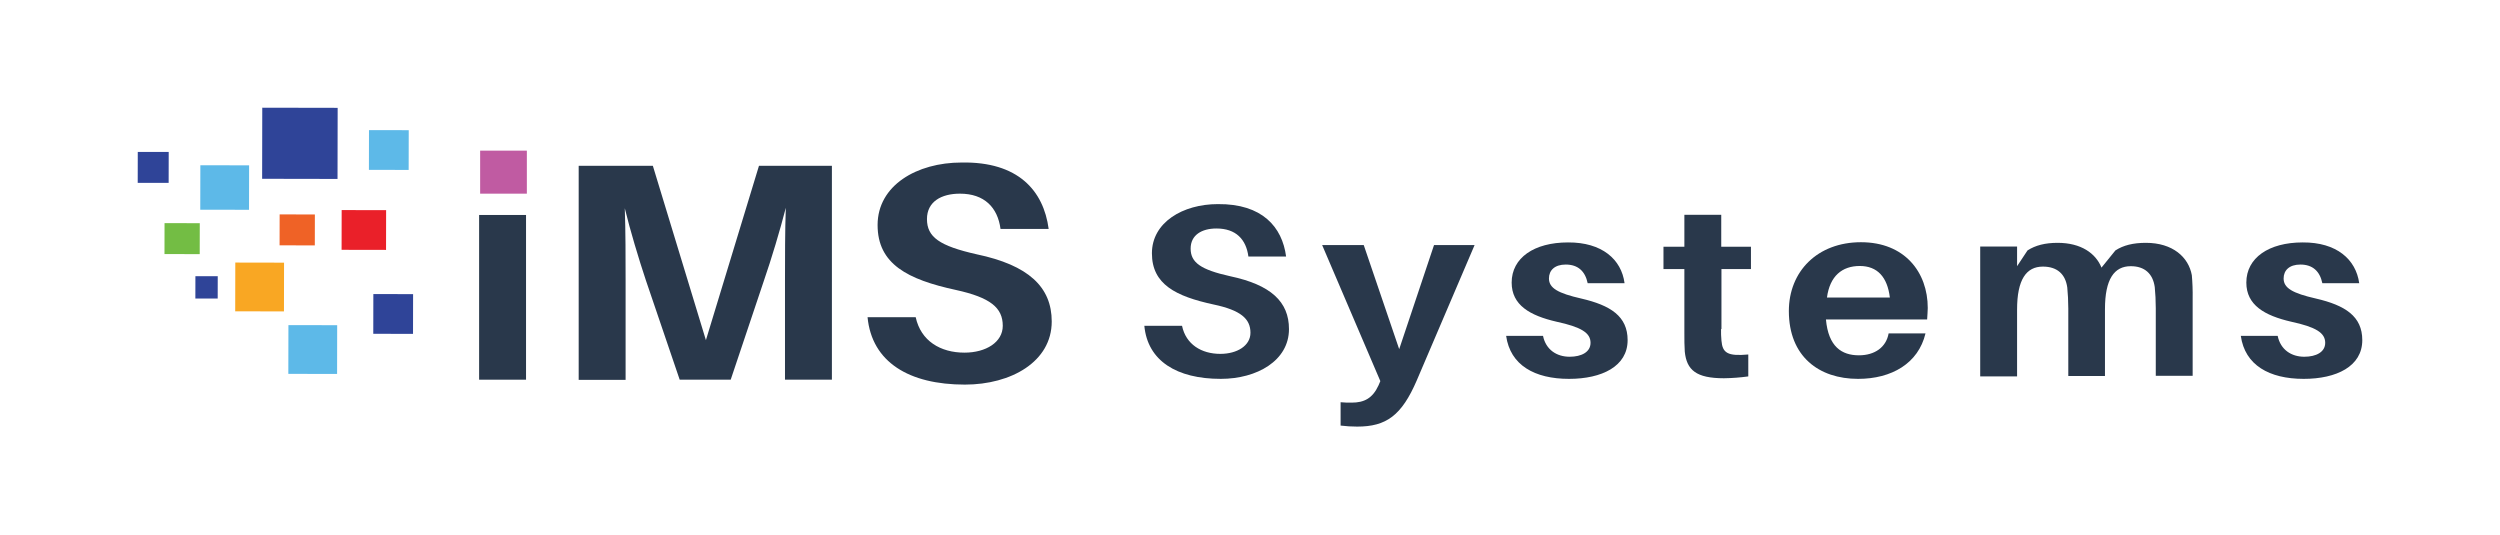
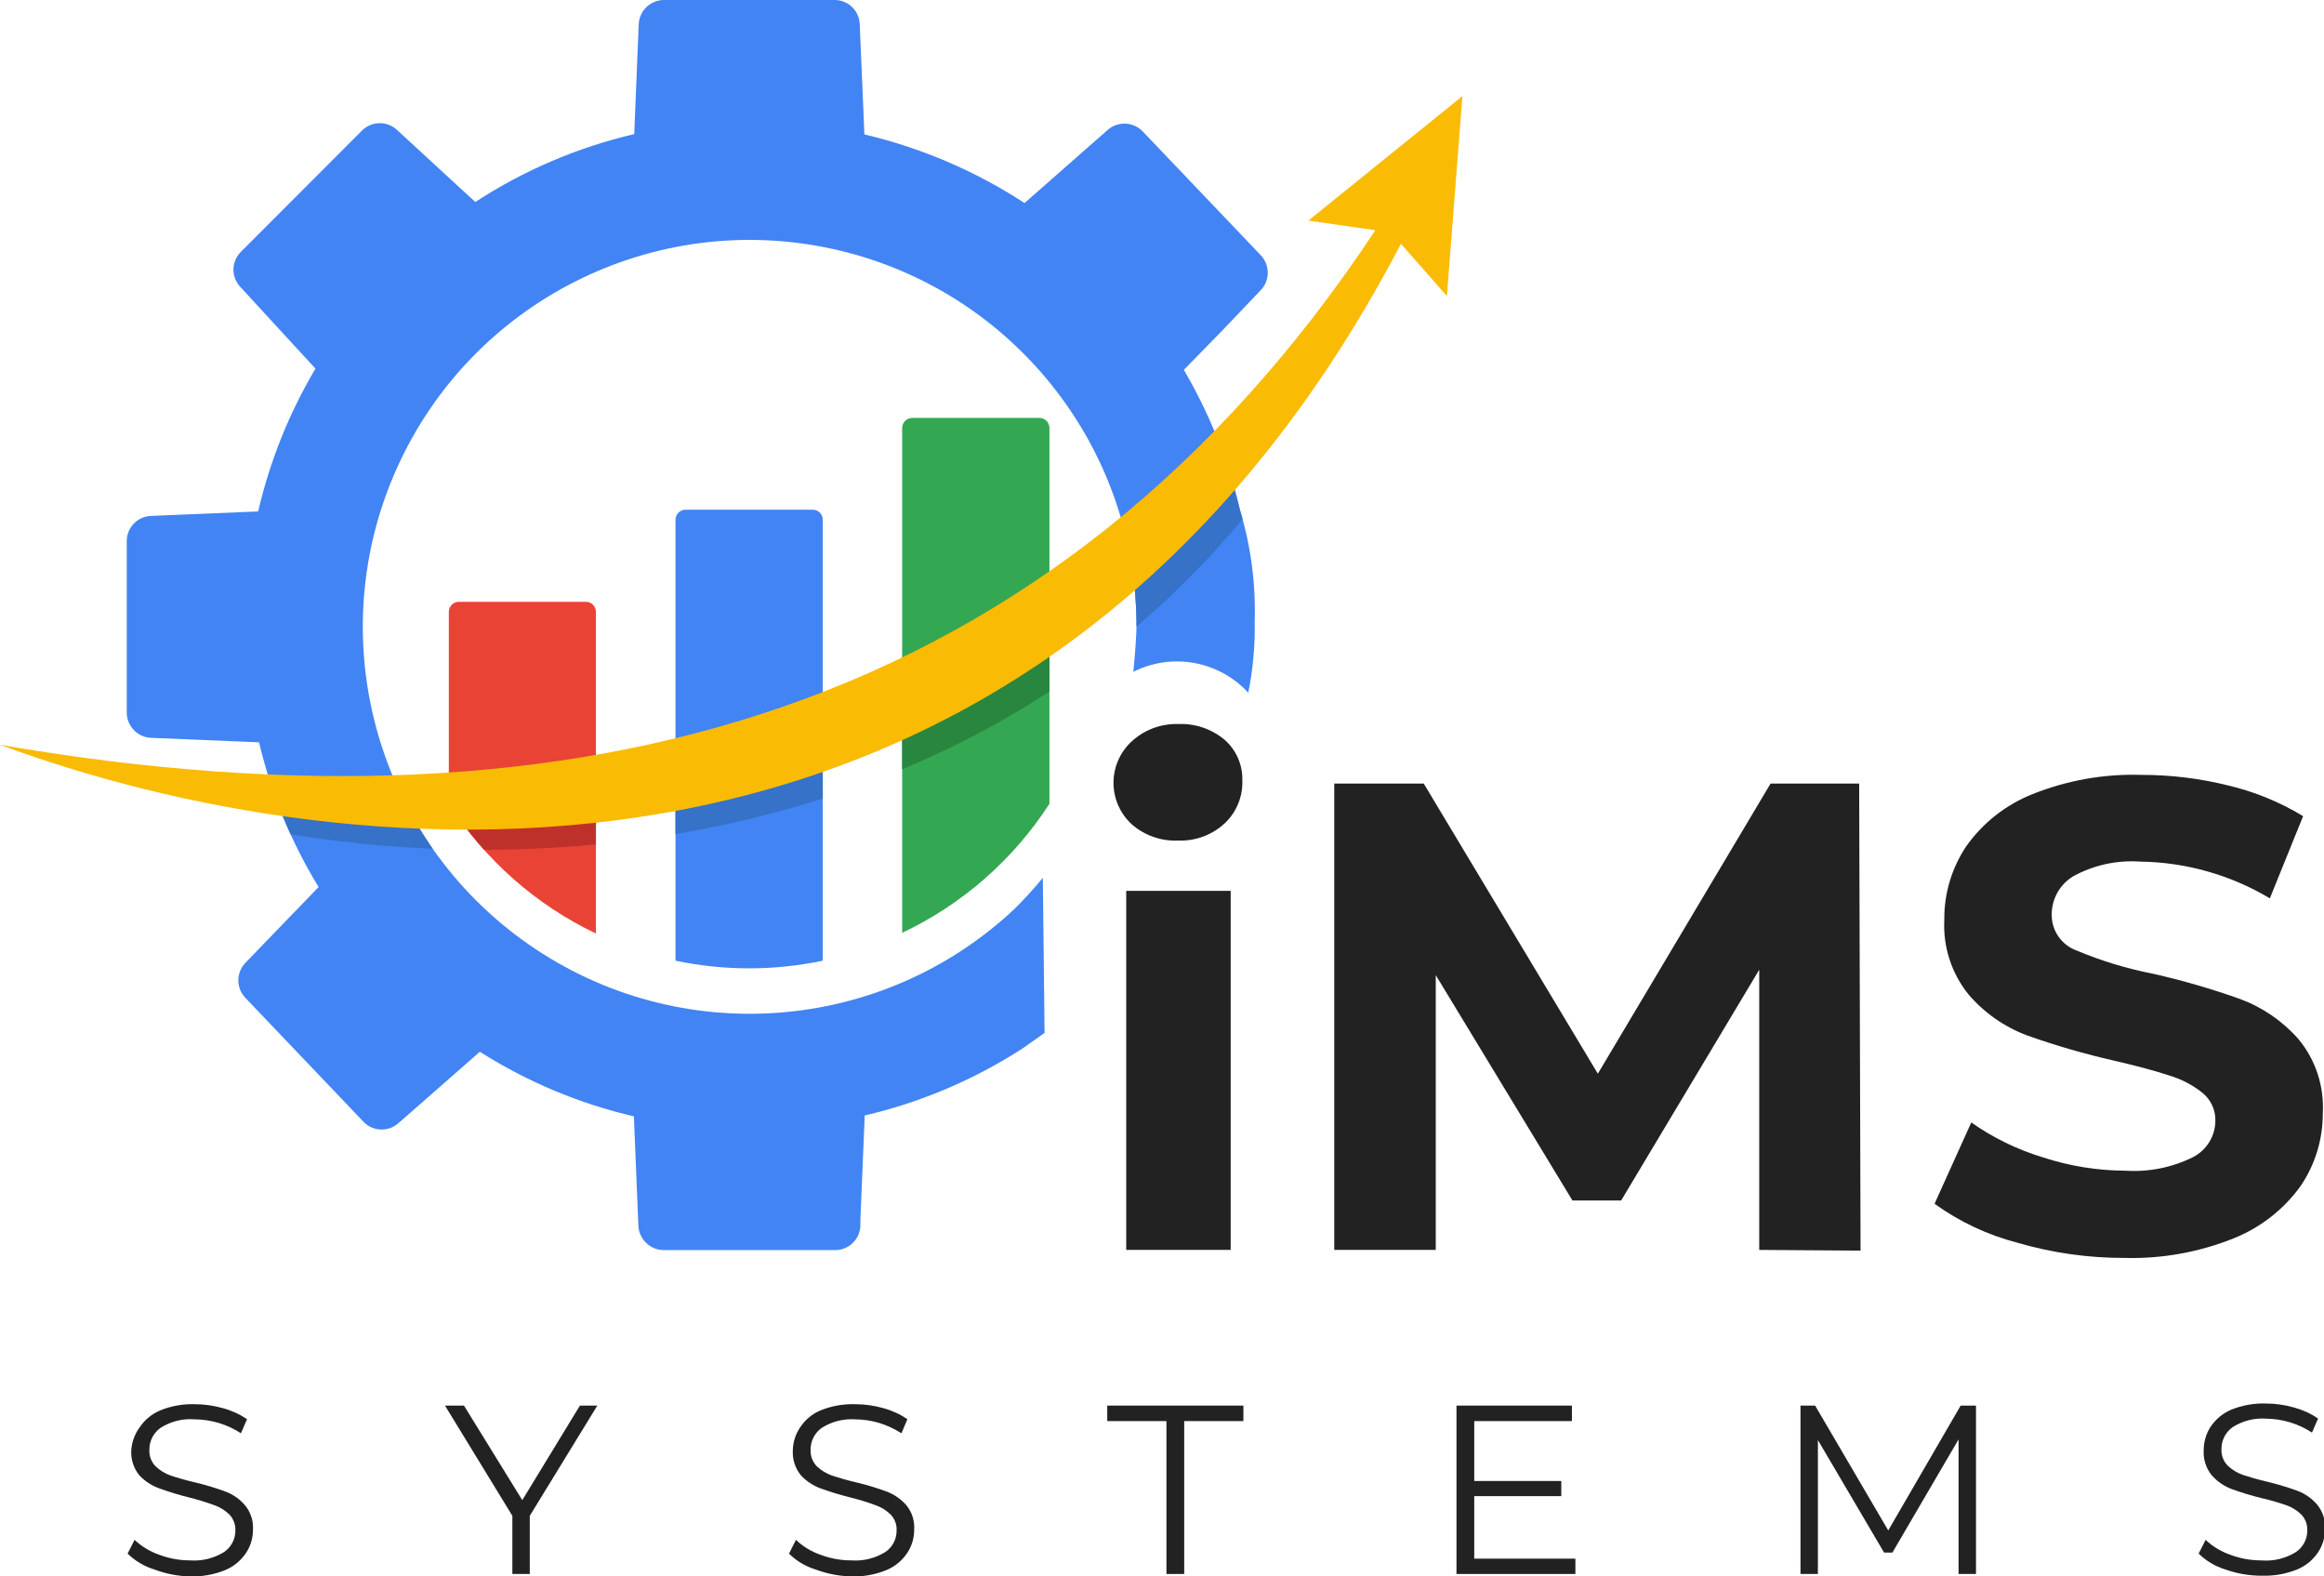
- <svg xmlns="http://www.w3.org/2000/svg" width="2261" height="483" viewBox="0 0 2261 483">
-   <g id="Group_69" data-name="Group 69" transform="translate(3874 -3707.776)">
-     <rect id="Rectangle_22" data-name="Rectangle 22" width="2261" height="483" transform="translate(-3874 3707.776)" fill="none" />
-     <g id="XMLID_126_" transform="translate(-3749.453 3805.18)">
-       <g id="XMLID_130_">
-         <g id="XMLID_162_">
-           <g id="XMLID_163_">
-             <rect id="XMLID_174_" width="44.098" height="44.098" transform="translate(180.398 196.703) rotate(90.107)" fill="#5db9e8" />
-             <rect id="XMLID_173_" width="44.098" height="44.098" transform="translate(132.352 140.137) rotate(90.107)" fill="#f9a723" />
-             <rect id="XMLID_172_" width="40.207" height="44.098" transform="translate(100.747 52.126) rotate(90.107)" fill="#5db9e8" />
-             <rect id="XMLID_171_" width="35.945" height="40.207" transform="translate(224.662 92.663) rotate(90.107)" fill="#ea2029" />
-             <rect id="XMLID_170_" width="35.945" height="35.945" transform="translate(249.054 168.606) rotate(90.107)" fill="#2f4498" />
-             <rect id="XMLID_169_" width="35.945" height="35.945" transform="translate(245.112 20.332) rotate(90.107)" fill="#5db9e8" />
-             <rect id="XMLID_168_" width="64.294" height="68.185" transform="translate(180.831 0.128) rotate(90.107)" fill="#2f4498" />
-             <rect id="XMLID_167_" width="27.978" height="31.869" transform="translate(56.132 104.451) rotate(90.107)" fill="#73bd44" />
-             <rect id="XMLID_166_" width="27.978" height="31.869" transform="translate(160.225 96.561) rotate(90.107)" fill="#ef6226" />
-             <rect id="XMLID_165_" width="27.978" height="27.978" transform="translate(28.03 40.028) rotate(90.107)" fill="#2f4498" />
-             <rect id="XMLID_164_" width="20.196" height="20.196" transform="translate(72.374 152.419) rotate(90.107)" fill="#2f4498" />
-           </g>
-         </g>
-         <g id="XMLID_131_" transform="translate(308.768 49.56)">
-           <g id="XMLID_124_">
-             <g id="XMLID_139_">
-               <path id="XMLID_142_" d="M336.2,519.469V370.5h42.43V519.469Z" transform="translate(-336.2 -323.043)" fill="#29384b" />
-               <path id="XMLID_141_" d="M613.812,539.937h-42.43V450.63c0-20.2,0-46.136.741-66.147-5.188,20.2-12.97,46.136-19.825,65.961l-30.016,89.493H476.145l-30.572-89.863c-6.485-19.455-14.267-45.395-19.084-65.22.741,20.2.741,45.765.741,65.961v89.307H384.8V346.5h67.073l47.989,157.677L547.85,346.5h65.961Z" transform="translate(-294.752 -343.512)" fill="#29384b" />
-               <path id="XMLID_140_" d="M689.592,404.943H646.05c-2.594-19.455-14.638-31.869-36.686-31.869-16.861,0-29.831,7.226-29.831,22.975,0,16.305,11.3,24.272,45.024,31.869,46.692,9.82,67.814,29.46,67.814,60.773,0,36.316-36.686,57.068-78.561,57.068-50.583,0-84.119-20.381-88.01-60.959h43.542c4.632,21.493,22.419,32.054,44.1,32.054,19.455,0,34.648-9.45,34.648-24.272,0-16.3-11.117-25.569-42.43-32.425-43.542-9.449-70.779-23.346-70.779-58.735,0-35.76,35.389-56.512,75.967-56.512C661.984,343.985,684.96,370.3,689.592,404.943Z" transform="translate(-174.5 -344.887)" fill="#29384b" />
+ <svg xmlns="http://www.w3.org/2000/svg" viewBox="0 0 133.49 90.48">
+   <defs>
+     <style>.cls-1{fill:none;}.cls-2{fill:#4284f3;}.cls-3{fill:#e94335;}.cls-4{fill:#34a753;}.cls-5{clip-path:url(#clip-path);}.cls-6{fill:#3572c8;}.cls-7{clip-path:url(#clip-path-2);}.cls-8{fill:#be312b;}.cls-9{clip-path:url(#clip-path-3);}.cls-10{clip-path:url(#clip-path-4);}.cls-11{fill:#29863f;}.cls-12{fill:#fabb05;}.cls-13{fill:#222;}</style>
+     <clipPath id="clip-path">
+       <path class="cls-1" d="M70.19,19,68,21.24a29.09,29.09,0,0,1,3.21,8,20.1,20.1,0,0,1,.86,6.46,18.79,18.79,0,0,1-.37,4.08,5.57,5.57,0,0,0-6.6-1.2c.08-.84.19-2.08.18-2.88a22.22,22.22,0,1,0-7,16.49,23.06,23.06,0,0,0,1.62-1.78L60,59.32c-.36.24-.84.6-1.28.9a28.78,28.78,0,0,1-9.05,3.84l-.25,6,0,.37a1.45,1.45,0,0,1-1.44,1.36H38.12a1.47,1.47,0,0,1-1.45-1.36l-.26-6.32a28.66,28.66,0,0,1-8.85-3.71L23.46,64l-.6.52a1.44,1.44,0,0,1-2-.12l-6.77-7.1a1.45,1.45,0,0,1,0-2l4.21-4.36a28.52,28.52,0,0,1-3.42-8.31l-6.25-.26a1.46,1.46,0,0,1-1.35-1.45V31.08a1.45,1.45,0,0,1,1.35-1.45l6.2-.26a28.82,28.82,0,0,1,3.29-8.2l-4.34-4.72a1.44,1.44,0,0,1,.07-2l6.93-6.94a1.45,1.45,0,0,1,2-.07l4.52,4.16a28.68,28.68,0,0,1,9.13-3.9l.26-6.37A1.46,1.46,0,0,1,38.12,0h9.82a1.44,1.44,0,0,1,1.44,1.35l.18,4.2.09,2.17a29,29,0,0,1,9.2,3.94l3.24-2.85,1.56-1.37a1.46,1.46,0,0,1,2,.12l6.77,7.1a1.45,1.45,0,0,1,0,2Z" />
+     </clipPath>
+     <clipPath id="clip-path-2">
+       <path class="cls-1" d="M33.66,34.56H26.35a.58.58,0,0,0-.57.58v11a20.49,20.49,0,0,0,8.45,7.47V35.14A.58.58,0,0,0,33.66,34.56Z" />
+     </clipPath>
+     <clipPath id="clip-path-3">
+       <path class="cls-1" d="M46.68,29.27h-7.3a.58.58,0,0,0-.58.58V55.17a20.55,20.55,0,0,0,8.46,0V29.85A.58.58,0,0,0,46.68,29.27Z" />
+     </clipPath>
+     <clipPath id="clip-path-4">
+       <path class="cls-1" d="M60.28,46.16V24.61A.58.58,0,0,0,59.7,24H52.4a.58.58,0,0,0-.58.57v29A20.52,20.52,0,0,0,60.28,46.16Z" />
+     </clipPath>
+   </defs>
+   <g id="Layer_2" data-name="Layer 2">
+     <g id="Layer_1-2" data-name="Layer 1">
+       <g id="RGB_Digital_Version_logo" data-name="RGB Digital Version logo">
+         <g id="Logo_1" data-name="Logo 1">
+           <g id="IMS">
+             <g id="Icon">
+               <path class="cls-2" d="M70.19,19,68,21.24a29.09,29.09,0,0,1,3.21,8,20.1,20.1,0,0,1,.86,6.46,18.79,18.79,0,0,1-.37,4.08,5.57,5.57,0,0,0-6.6-1.2c.08-.84.19-2.08.18-2.88a22.22,22.22,0,1,0-7,16.49,23.06,23.06,0,0,0,1.62-1.78L60,59.32c-.36.24-.84.6-1.28.9a28.78,28.78,0,0,1-9.05,3.84l-.25,6,0,.37a1.45,1.45,0,0,1-1.44,1.36H38.12a1.47,1.47,0,0,1-1.45-1.36l-.26-6.32a28.66,28.66,0,0,1-8.85-3.71L23.46,64l-.6.52a1.44,1.44,0,0,1-2-.12l-6.77-7.1a1.45,1.45,0,0,1,0-2l4.21-4.36a28.52,28.52,0,0,1-3.42-8.31l-6.25-.26a1.46,1.46,0,0,1-1.35-1.45V31.08a1.45,1.45,0,0,1,1.35-1.45l6.2-.26a28.82,28.82,0,0,1,3.29-8.2l-4.34-4.72a1.44,1.44,0,0,1,.07-2l6.93-6.94a1.45,1.45,0,0,1,2-.07l4.52,4.16a28.68,28.68,0,0,1,9.13-3.9l.26-6.37A1.46,1.46,0,0,1,38.12,0h9.82a1.44,1.44,0,0,1,1.44,1.35l.18,4.2.09,2.17a29,29,0,0,1,9.2,3.94l3.24-2.85,1.56-1.37a1.46,1.46,0,0,1,2,.12l6.77,7.1a1.45,1.45,0,0,1,0,2Z" />
+               <path class="cls-3" d="M33.66,34.56H26.35a.58.58,0,0,0-.57.58v11a20.49,20.49,0,0,0,8.45,7.47V35.14A.58.58,0,0,0,33.66,34.56Z" />
+               <path class="cls-2" d="M46.68,29.27h-7.3a.58.58,0,0,0-.58.58V55.17a20.55,20.55,0,0,0,8.46,0V29.85A.58.58,0,0,0,46.68,29.27Z" />
+               <path class="cls-4" d="M60.28,46.16V24.61A.58.58,0,0,0,59.7,24H52.4a.58.58,0,0,0-.58.57v29A20.52,20.52,0,0,0,60.28,46.16Z" />
+               <g class="cls-5">
+                 <path class="cls-6" d="M1.79,43.46c32.27,8,60.4-1.82,78.71-29.5h0C65.49,53.11,22.11,53.11,1.79,43.46Z" />
+               </g>
+               <g class="cls-7">
+                 <path class="cls-8" d="M1.79,43.46c32.27,8,60.4-1.82,78.71-29.5h0C65.49,53.11,22.11,53.11,1.79,43.46Z" />
+               </g>
+               <g class="cls-9">
+                 <path class="cls-6" d="M1.79,43.46c32.27,8,60.4-1.82,78.71-29.5h0C65.49,53.11,22.11,53.11,1.79,43.46Z" />
+               </g>
+               <g class="cls-10">
+                 <path class="cls-11" d="M1.79,43.46c32.27,8,60.4-1.82,78.71-29.5h0C65.49,53.11,22.11,53.11,1.79,43.46Z" />
+               </g>
+               <path class="cls-12" d="M0,42.77c33.3,5.76,60.68-1.87,79-29.55l-3.85-.55L84,5.52,83.11,17l-2.64-3C59.14,54.79,19.66,50.06,0,42.77Z" />
            </g>
-             <g id="XMLID_125_" transform="translate(601.619 37.632)">
-               <path id="XMLID_138_" d="M789.117,412.635H755.024c-2.038-15.564-11.3-25.384-28.9-25.384-13.341,0-23.346,5.929-23.346,18.158,0,12.6,9.079,19.084,35.76,25.013,36.686,7.782,53.177,22.975,53.177,47.8,0,28.534-28.9,45.024-61.7,45.024-39.836,0-66.147-16.3-69.111-47.989h34.092c3.521,16.861,17.6,25.384,34.648,25.384,15.193,0,27.237-7.411,27.237-19.084,0-12.6-8.708-20.381-33.351-25.569-34.092-7.411-55.771-18.158-55.771-46.321,0-27.978,27.978-44.468,59.662-44.468C767.439,364.832,785.6,385.769,789.117,412.635Z" transform="translate(-660.9 -365.197)" fill="#29384b" />
-               <path id="XMLID_137_" d="M833.3,507.488c-13.711,31.869-27.607,41.874-53.918,41.874a120.665,120.665,0,0,1-15.008-.927V527.313a88.641,88.641,0,0,0,10.005.371c11.3,0,18.9-3.891,24.272-15.564l1.668-3.891L747.7,385.2h37.613l32.054,94.125,31.5-94.125h36.686Z" transform="translate(-586.873 -348.138)" fill="#29384b" />
-               <path id="XMLID_136_" d="M944.595,420.772H911.243c-2.223-10.746-8.708-16.861-19.825-16.861-10.005,0-15.193,5.188-15.193,12.6,0,8.708,8.153,13.341,29.275,18.158,26.31,6.114,41.874,15.935,41.874,37.613,0,23.716-23.346,35.019-52.991,35.019-31.128,0-53.177-12.414-56.882-38.91h33.351c2.594,12.6,12.414,18.9,24.087,18.9,10.747,0,18.9-4.261,18.9-12.6,0-9.079-8.523-14.267-30.757-19.084C858.993,450.047,842.5,440.6,842.5,420.217c0-22.419,20.381-36.316,50.953-36.316C924.213,383.715,941.815,399.279,944.595,420.772Z" transform="translate(-510.287 -349.248)" fill="#29384b" />
-               <path id="XMLID_135_" d="M966.365,473.789a90.405,90.405,0,0,0,.37,10.376c.927,11.3,5.559,14.267,24.272,12.6V516.59a176.617,176.617,0,0,1-22.049,1.667c-25.013,0-33.722-7.411-35.389-24.087-.371-5.188-.371-10.376-.371-16.861V419.5H914.3V399.3h18.9V370.4H966.55v28.9h26.866v20.2H966.735v54.288Z" transform="translate(-444.789 -360.76)" fill="#29384b" />
-               <path id="XMLID_132_" d="M1100.567,453.652h-91.531c2.224,24.643,14.267,32.425,29.831,32.425,14.267,0,24.643-7.226,26.866-19.826h33.351c-6.485,27.237-30.757,41.133-60.959,41.133-35.389,0-62.626-20.2-62.626-61.329,0-35.945,25.94-62.256,65.22-62.256,39.651,0,60.4,27.237,60.4,59.476C1100.938,446.056,1100.938,449.761,1100.567,453.652Zm-90.6-19.826h56.882c-2.224-18.528-11.3-28.534-27.237-28.534S1012.557,414.372,1009.963,433.827Z" transform="translate(-392.594 -349.332)" fill="#29384b" />
-               <path id="XMLID_129_" d="M1261.04,434.127V504.35h-33.351V443.206c0-6.856-.371-13.341-.926-19.084-1.668-12.043-9.079-18.9-21.678-18.9-15.008,0-23.346,11.673-23.346,38.91v60.4h-33.166V443.576c0-6.856-.37-13.34-.927-19.084-1.667-12.043-9.079-18.9-22.049-18.9-15.008,0-23.346,11.673-23.346,38.91v60.4H1068.9V387.435h33.351v17.787l9.45-14.267c7.226-4.632,15.934-6.856,27.237-6.856,21.122,0,34.463,9.45,39.651,22.419l12.6-15.564c7.226-4.632,15.935-6.856,27.607-6.856,24.272,0,38.539,12.97,41.5,29.275A198.651,198.651,0,0,1,1261.04,434.127Z" transform="translate(-312.939 -349.076)" fill="#29384b" />
-               <path id="XMLID_128_" d="M1303.194,420.772h-33.351c-2.223-10.746-8.708-16.861-19.825-16.861-10.005,0-15.193,5.188-15.193,12.6,0,8.708,8.152,13.341,29.275,18.158,26.31,6.114,41.874,15.935,41.874,37.613,0,23.716-23.346,35.019-52.991,35.019-31.128,0-53.177-12.414-56.882-38.91h33.351c2.594,12.6,12.414,18.9,24.087,18.9,10.747,0,18.9-4.261,18.9-12.6,0-9.079-8.523-14.267-30.757-19.084-24.087-5.558-40.577-15.008-40.577-35.389,0-22.419,20.381-36.316,50.953-36.316C1282.813,383.715,1300.23,399.279,1303.194,420.772Z" transform="translate(-204.456 -349.248)" fill="#29384b" />
-             </g>
+             <path class="cls-13" d="M65,47.33a3.23,3.23,0,0,1,0-4.75,3.78,3.78,0,0,1,2.68-1,3.89,3.89,0,0,1,2.68.92,3,3,0,0,1,1,2.3,3.24,3.24,0,0,1-1,2.47,3.71,3.71,0,0,1-2.68,1A3.78,3.78,0,0,1,65,47.33Zm-.31,3.83h6V71.78h-6Z" />
+             <path class="cls-13" d="M101.05,71.78l0-16.09L93.12,68.94h-2.8L82.47,56V71.78H76.64V45h5.14l10,16.66L101.7,45h5.09l.08,26.82Z" />
+             <path class="cls-13" d="M115.89,71.37a14.31,14.31,0,0,1-4.77-2.24l2.11-4.67a14.41,14.41,0,0,0,4.1,2,15.42,15.42,0,0,0,4.75.77,7.63,7.63,0,0,0,3.91-.79,2.37,2.37,0,0,0,1.26-2.09,2,2,0,0,0-.74-1.59,5.62,5.62,0,0,0-1.92-1c-.78-.26-1.83-.54-3.16-.85a43.9,43.9,0,0,1-5-1.45,8.23,8.23,0,0,1-3.35-2.34,6.31,6.31,0,0,1-1.4-4.29,7.46,7.46,0,0,1,1.26-4.23,8.52,8.52,0,0,1,3.82-3A15.52,15.52,0,0,1,123,44.5a20.54,20.54,0,0,1,5,.61,14.9,14.9,0,0,1,4.29,1.76l-1.91,4.72a14.93,14.93,0,0,0-7.44-2.11,7,7,0,0,0-3.85.84,2.56,2.56,0,0,0-1.24,2.22,2.17,2.17,0,0,0,1.44,2.05,22.31,22.31,0,0,0,4.38,1.33,43.9,43.9,0,0,1,5,1.45,8.33,8.33,0,0,1,3.35,2.3,6.12,6.12,0,0,1,1.4,4.25,7.37,7.37,0,0,1-1.28,4.2,8.75,8.75,0,0,1-3.85,3A15.74,15.74,0,0,1,122,72.24,21.76,21.76,0,0,1,115.89,71.37Z" />
+             <path class="cls-13" d="M8.86,90.13a3.77,3.77,0,0,1-1.53-.91l.4-.79a3.91,3.91,0,0,0,1.4.85,5,5,0,0,0,1.79.33,3.26,3.26,0,0,0,1.95-.48,1.48,1.48,0,0,0,.65-1.24,1.25,1.25,0,0,0-.35-.92,2.35,2.35,0,0,0-.86-.53A13.85,13.85,0,0,0,10.88,86a16.65,16.65,0,0,1-1.74-.53A2.88,2.88,0,0,1,8,84.72a2.08,2.08,0,0,1-.46-1.43A2.48,2.48,0,0,1,8,82a2.7,2.7,0,0,1,1.19-1,4.88,4.88,0,0,1,2-.36,5.93,5.93,0,0,1,1.62.23,4.61,4.61,0,0,1,1.38.63l-.35.81a4.92,4.92,0,0,0-2.65-.8A3.16,3.16,0,0,0,9.22,82a1.52,1.52,0,0,0-.64,1.27,1.25,1.25,0,0,0,.35.93,2.43,2.43,0,0,0,.88.54c.36.12.83.26,1.43.4a15.52,15.52,0,0,1,1.72.52,2.74,2.74,0,0,1,1.11.78,2,2,0,0,1,.46,1.4,2.38,2.38,0,0,1-.39,1.33,2.68,2.68,0,0,1-1.21,1,5,5,0,0,1-2,.36A6.23,6.23,0,0,1,8.86,90.13Z" />
+             <path class="cls-13" d="M30.43,87.05v3.34h-1V87.05l-3.87-6.33h1.09L30,86.15l3.31-5.43h1Z" />
+             <path class="cls-13" d="M46.84,90.13a3.66,3.66,0,0,1-1.52-.91l.4-.79a3.86,3.86,0,0,0,1.39.85,5,5,0,0,0,1.8.33,3.24,3.24,0,0,0,1.94-.48,1.46,1.46,0,0,0,.65-1.24,1.21,1.21,0,0,0-.35-.92,2.27,2.27,0,0,0-.86-.53A13.14,13.14,0,0,0,48.86,86a17.45,17.45,0,0,1-1.74-.53A2.88,2.88,0,0,1,46,84.72a2.08,2.08,0,0,1-.46-1.43A2.41,2.41,0,0,1,45.94,82a2.61,2.61,0,0,1,1.18-1,4.88,4.88,0,0,1,2-.36,5.94,5.94,0,0,1,1.63.23,4.55,4.55,0,0,1,1.37.63l-.34.81a5.28,5.28,0,0,0-1.3-.6,5,5,0,0,0-1.36-.2A3.18,3.18,0,0,0,47.2,82a1.52,1.52,0,0,0-.64,1.27,1.29,1.29,0,0,0,.35.93,2.51,2.51,0,0,0,.88.54c.36.12.84.26,1.43.4a14.88,14.88,0,0,1,1.72.52,2.84,2.84,0,0,1,1.12.78,2,2,0,0,1,.45,1.4,2.38,2.38,0,0,1-.39,1.33,2.68,2.68,0,0,1-1.21,1,4.93,4.93,0,0,1-2,.36A6.25,6.25,0,0,1,46.84,90.13Z" />
+             <path class="cls-13" d="M67,81.61h-3.4v-.89h7.82v.89h-3.4v8.78H67Z" />
+             <path class="cls-13" d="M90.49,89.51v.88H83.66V80.72h6.63v.89H84.68v3.44h5v.87h-5v3.59Z" />
+             <path class="cls-13" d="M113.5,80.72v9.67h-1V82.66l-3.8,6.5h-.48l-3.8-6.46v7.69h-1V80.72h.84l4.2,7.17,4.16-7.17Z" />
+             <path class="cls-13" d="M127.82,90.13a3.77,3.77,0,0,1-1.53-.91l.4-.79a3.91,3.91,0,0,0,1.4.85,5,5,0,0,0,1.79.33,3.26,3.26,0,0,0,2-.48,1.48,1.48,0,0,0,.65-1.24,1.25,1.25,0,0,0-.35-.92,2.35,2.35,0,0,0-.86-.53,13.85,13.85,0,0,0-1.43-.41,16.65,16.65,0,0,1-1.74-.53,2.88,2.88,0,0,1-1.11-.78,2.08,2.08,0,0,1-.46-1.43,2.48,2.48,0,0,1,.38-1.33,2.7,2.7,0,0,1,1.19-1,4.88,4.88,0,0,1,2-.36,5.93,5.93,0,0,1,1.62.23,4.61,4.61,0,0,1,1.38.63l-.35.81a4.92,4.92,0,0,0-2.65-.8,3.16,3.16,0,0,0-1.91.49,1.52,1.52,0,0,0-.64,1.27,1.25,1.25,0,0,0,.35.93,2.43,2.43,0,0,0,.88.54c.36.12.83.26,1.43.4a15.52,15.52,0,0,1,1.72.52,2.74,2.74,0,0,1,1.11.78,2,2,0,0,1,.46,1.4,2.38,2.38,0,0,1-.39,1.33,2.68,2.68,0,0,1-1.21,1,5,5,0,0,1-2,.36A6.23,6.23,0,0,1,127.82,90.13Z" />
          </g>
        </g>
      </g>
-       <rect id="XMLID_127_" width="42.245" height="38.91" transform="translate(309.695 38.837)" fill="#c05ba2" />
    </g>
  </g>
</svg>
